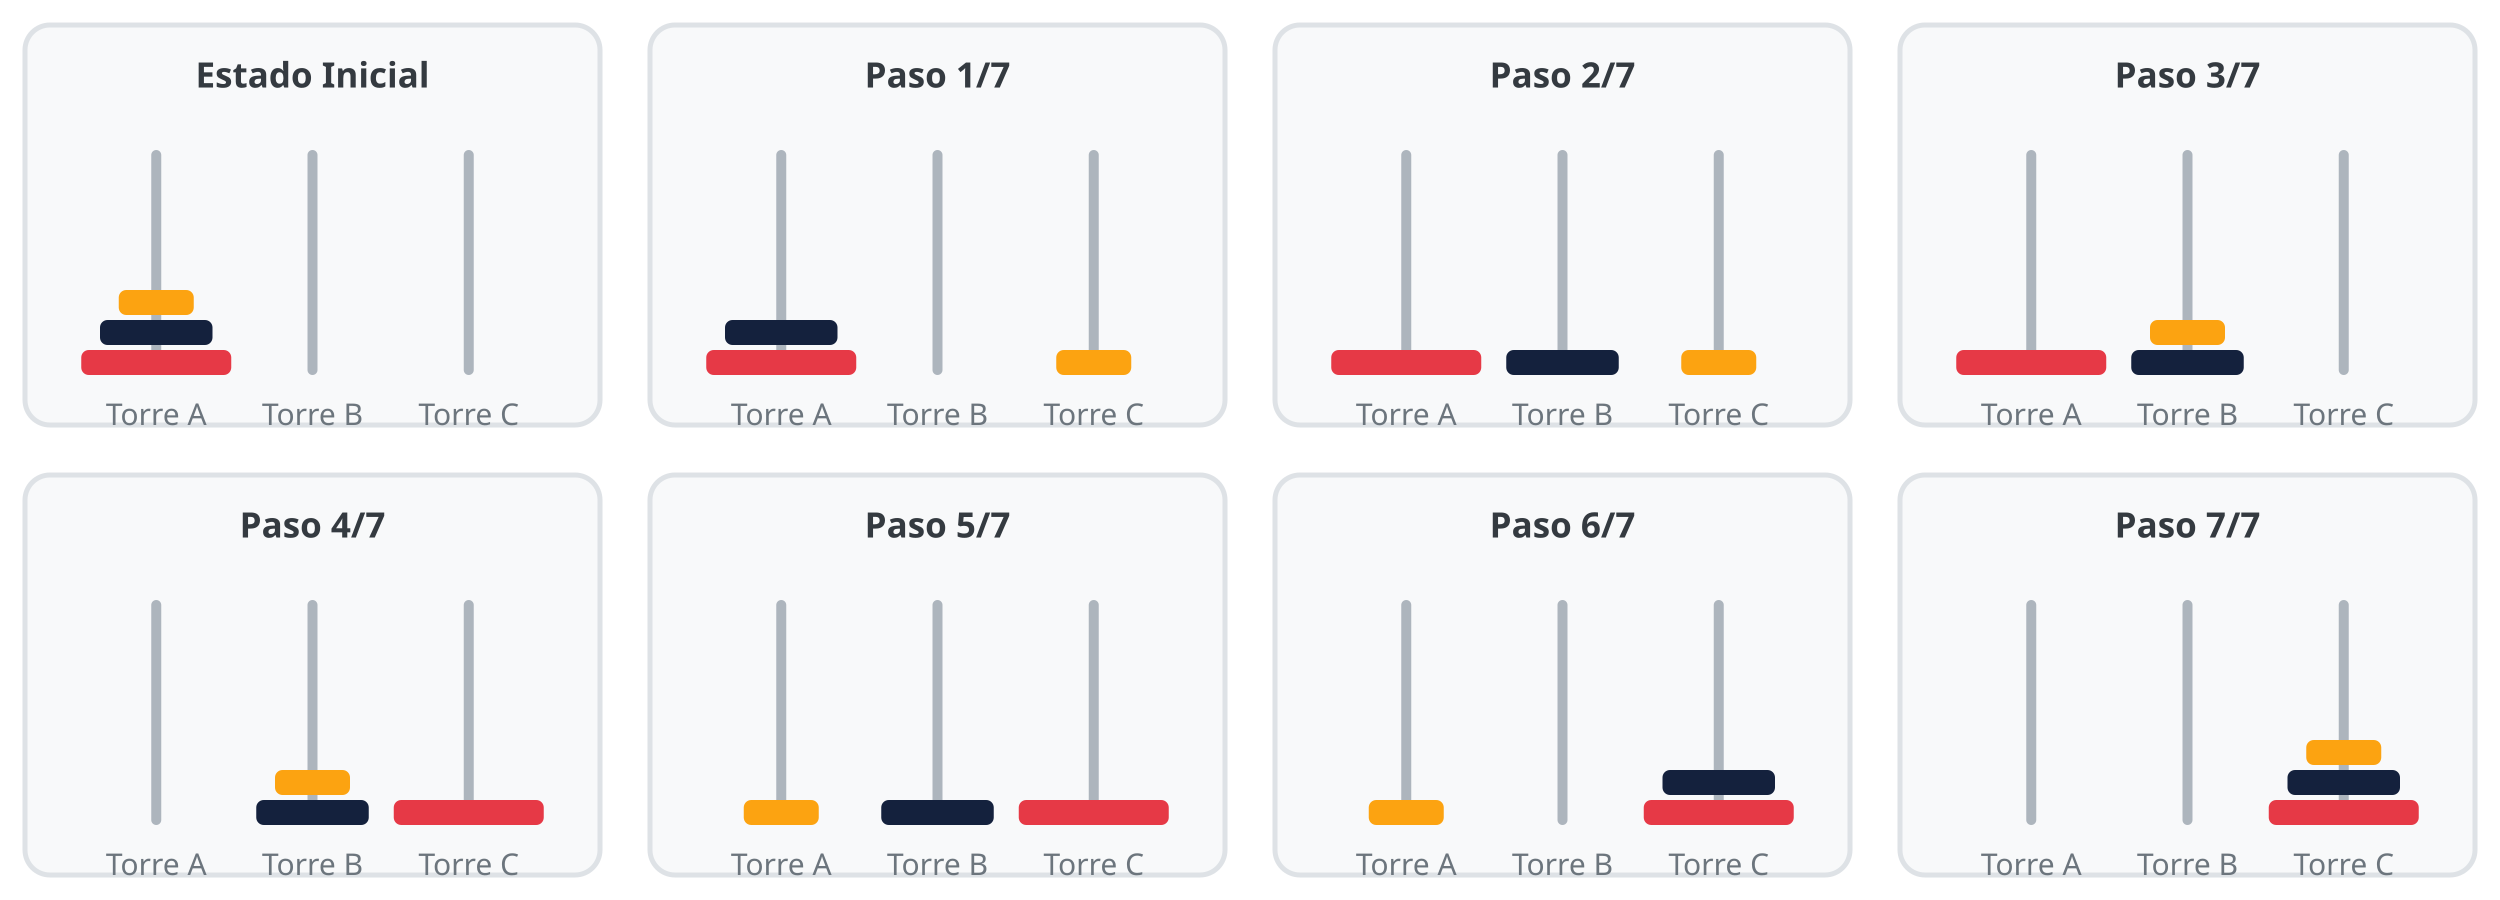
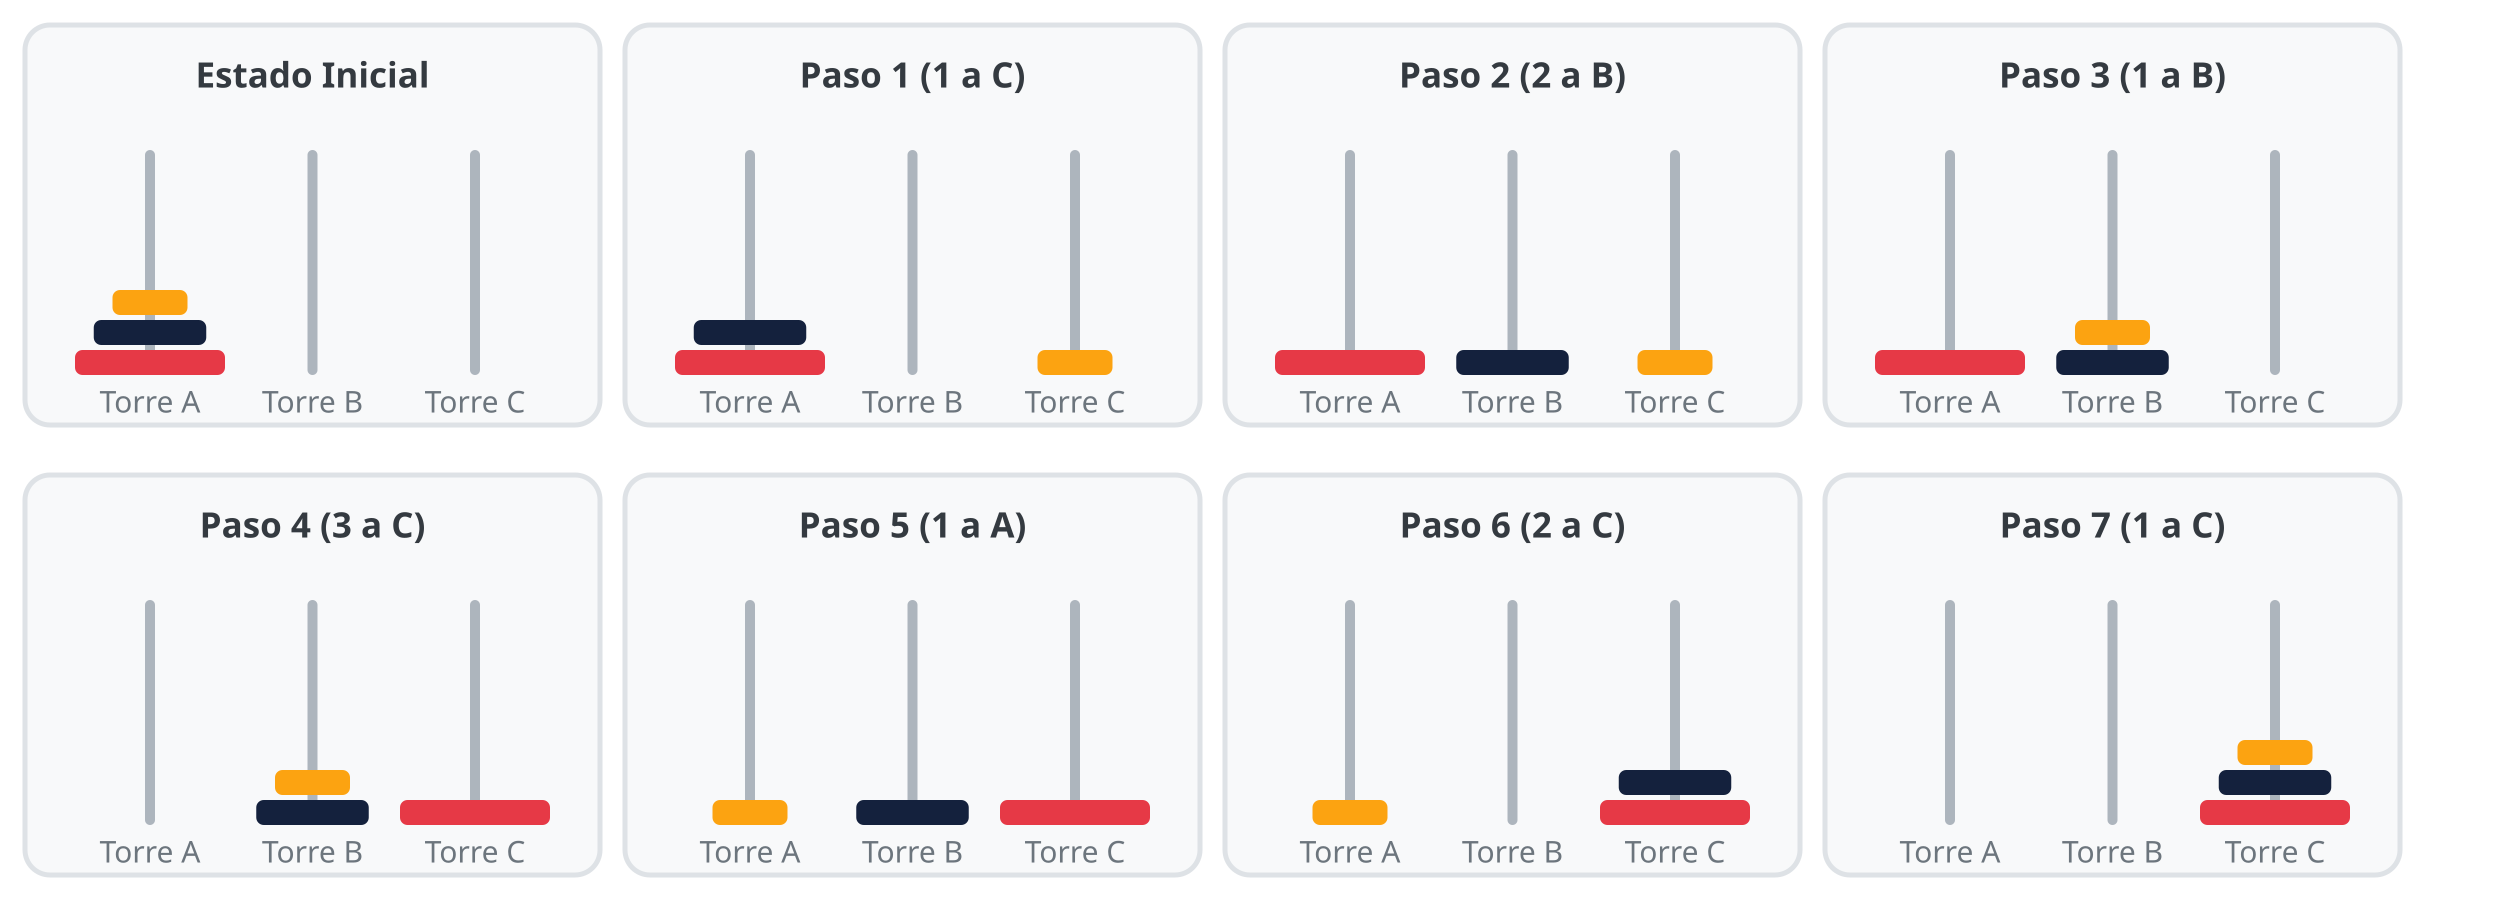
<svg xmlns="http://www.w3.org/2000/svg" width="1000" height="360">
  <rect width="1000" height="360" fill="#ffffff" />
-   <style>.text { font-family: sans-serif; }</style>
+   <style>text { font-family: sans-serif; }</style>
  <rect x="10" y="10" width="230" height="160" rx="10" fill="#f8f9fa" stroke="#dee2e6" stroke-width="2" />
-   <text x="125.0" y="35" class="text" font-size="14" font-weight="bold" text-anchor="middle" fill="#343a40">Estado Inicial</text>
-   <rect x="60.5" y="60" width="4" height="90" fill="#adb5bd" rx="2" />
-   <text x="62.5" y="170" class="text" font-size="12" text-anchor="middle" fill="#6c757d">Torre A</text>
-   <rect x="32.5" y="140" width="60" height="10" fill="#e63946" rx="3" />
-   <rect x="40.0" y="128" width="45" height="10" fill="#14213d" rx="3" />
-   <rect x="47.5" y="116" width="30" height="10" fill="#fca311" rx="3" />
-   <rect x="123.0" y="60" width="4" height="90" fill="#adb5bd" rx="2" />
-   <text x="125.0" y="170" class="text" font-size="12" text-anchor="middle" fill="#6c757d">Torre B</text>
-   <rect x="185.5" y="60" width="4" height="90" fill="#adb5bd" rx="2" />
-   <text x="187.5" y="170" class="text" font-size="12" text-anchor="middle" fill="#6c757d">Torre C</text>
-   <rect x="260" y="10" width="230" height="160" rx="10" fill="#f8f9fa" stroke="#dee2e6" stroke-width="2" />
-   <text x="375.0" y="35" class="text" font-size="14" font-weight="bold" text-anchor="middle" fill="#343a40">Paso 1/7</text>
-   <rect x="310.5" y="60" width="4" height="90" fill="#adb5bd" rx="2" />
-   <text x="312.5" y="170" class="text" font-size="12" text-anchor="middle" fill="#6c757d">Torre A</text>
-   <rect x="282.5" y="140" width="60" height="10" fill="#e63946" rx="3" />
-   <rect x="290.0" y="128" width="45" height="10" fill="#14213d" rx="3" />
-   <rect x="373.0" y="60" width="4" height="90" fill="#adb5bd" rx="2" />
-   <text x="375.0" y="170" class="text" font-size="12" text-anchor="middle" fill="#6c757d">Torre B</text>
-   <rect x="435.5" y="60" width="4" height="90" fill="#adb5bd" rx="2" />
-   <text x="437.5" y="170" class="text" font-size="12" text-anchor="middle" fill="#6c757d">Torre C</text>
-   <rect x="422.5" y="140" width="30" height="10" fill="#fca311" rx="3" />
-   <rect x="510" y="10" width="230" height="160" rx="10" fill="#f8f9fa" stroke="#dee2e6" stroke-width="2" />
-   <text x="625.0" y="35" class="text" font-size="14" font-weight="bold" text-anchor="middle" fill="#343a40">Paso 2/7</text>
-   <rect x="560.5" y="60" width="4" height="90" fill="#adb5bd" rx="2" />
-   <text x="562.5" y="170" class="text" font-size="12" text-anchor="middle" fill="#6c757d">Torre A</text>
-   <rect x="532.5" y="140" width="60" height="10" fill="#e63946" rx="3" />
-   <rect x="623.0" y="60" width="4" height="90" fill="#adb5bd" rx="2" />
-   <text x="625.0" y="170" class="text" font-size="12" text-anchor="middle" fill="#6c757d">Torre B</text>
-   <rect x="602.5" y="140" width="45" height="10" fill="#14213d" rx="3" />
-   <rect x="685.5" y="60" width="4" height="90" fill="#adb5bd" rx="2" />
-   <text x="687.5" y="170" class="text" font-size="12" text-anchor="middle" fill="#6c757d">Torre C</text>
-   <rect x="672.5" y="140" width="30" height="10" fill="#fca311" rx="3" />
-   <rect x="760" y="10" width="230" height="160" rx="10" fill="#f8f9fa" stroke="#dee2e6" stroke-width="2" />
-   <text x="875.0" y="35" class="text" font-size="14" font-weight="bold" text-anchor="middle" fill="#343a40">Paso 3/7</text>
-   <rect x="810.5" y="60" width="4" height="90" fill="#adb5bd" rx="2" />
-   <text x="812.5" y="170" class="text" font-size="12" text-anchor="middle" fill="#6c757d">Torre A</text>
-   <rect x="782.5" y="140" width="60" height="10" fill="#e63946" rx="3" />
-   <rect x="873.0" y="60" width="4" height="90" fill="#adb5bd" rx="2" />
-   <text x="875.0" y="170" class="text" font-size="12" text-anchor="middle" fill="#6c757d">Torre B</text>
-   <rect x="852.5" y="140" width="45" height="10" fill="#14213d" rx="3" />
-   <rect x="860.0" y="128" width="30" height="10" fill="#fca311" rx="3" />
-   <rect x="935.5" y="60" width="4" height="90" fill="#adb5bd" rx="2" />
-   <text x="937.5" y="170" class="text" font-size="12" text-anchor="middle" fill="#6c757d">Torre C</text>
+   <text x="125" y="35" font-size="14" font-weight="bold" text-anchor="middle" fill="#343a40">Estado Inicial</text>
+   <rect x="58" y="60" width="4" height="90" fill="#adb5bd" rx="2" />
+   <text x="60" y="165" font-size="12" text-anchor="middle" fill="#6c757d">Torre A</text>
+   <rect x="30.0" y="140" width="60" height="10" fill="#e63946" rx="3" />
+   <rect x="37.5" y="128" width="45" height="10" fill="#14213d" rx="3" />
+   <rect x="45.0" y="116" width="30" height="10" fill="#fca311" rx="3" />
+   <rect x="123" y="60" width="4" height="90" fill="#adb5bd" rx="2" />
+   <text x="125" y="165" font-size="12" text-anchor="middle" fill="#6c757d">Torre B</text>
+   <rect x="188" y="60" width="4" height="90" fill="#adb5bd" rx="2" />
+   <text x="190" y="165" font-size="12" text-anchor="middle" fill="#6c757d">Torre C</text>
+   <rect x="250" y="10" width="230" height="160" rx="10" fill="#f8f9fa" stroke="#dee2e6" stroke-width="2" />
+   <text x="365" y="35" font-size="14" font-weight="bold" text-anchor="middle" fill="#343a40">Paso 1 (1 a C)</text>
+   <rect x="298" y="60" width="4" height="90" fill="#adb5bd" rx="2" />
+   <text x="300" y="165" font-size="12" text-anchor="middle" fill="#6c757d">Torre A</text>
+   <rect x="270.0" y="140" width="60" height="10" fill="#e63946" rx="3" />
+   <rect x="277.5" y="128" width="45" height="10" fill="#14213d" rx="3" />
+   <rect x="363" y="60" width="4" height="90" fill="#adb5bd" rx="2" />
+   <text x="365" y="165" font-size="12" text-anchor="middle" fill="#6c757d">Torre B</text>
+   <rect x="428" y="60" width="4" height="90" fill="#adb5bd" rx="2" />
+   <text x="430" y="165" font-size="12" text-anchor="middle" fill="#6c757d">Torre C</text>
+   <rect x="415.0" y="140" width="30" height="10" fill="#fca311" rx="3" />
+   <rect x="490" y="10" width="230" height="160" rx="10" fill="#f8f9fa" stroke="#dee2e6" stroke-width="2" />
+   <text x="605" y="35" font-size="14" font-weight="bold" text-anchor="middle" fill="#343a40">Paso 2 (2 a B)</text>
+   <rect x="538" y="60" width="4" height="90" fill="#adb5bd" rx="2" />
+   <text x="540" y="165" font-size="12" text-anchor="middle" fill="#6c757d">Torre A</text>
+   <rect x="510.0" y="140" width="60" height="10" fill="#e63946" rx="3" />
+   <rect x="603" y="60" width="4" height="90" fill="#adb5bd" rx="2" />
+   <text x="605" y="165" font-size="12" text-anchor="middle" fill="#6c757d">Torre B</text>
+   <rect x="582.5" y="140" width="45" height="10" fill="#14213d" rx="3" />
+   <rect x="668" y="60" width="4" height="90" fill="#adb5bd" rx="2" />
+   <text x="670" y="165" font-size="12" text-anchor="middle" fill="#6c757d">Torre C</text>
+   <rect x="655.0" y="140" width="30" height="10" fill="#fca311" rx="3" />
+   <rect x="730" y="10" width="230" height="160" rx="10" fill="#f8f9fa" stroke="#dee2e6" stroke-width="2" />
+   <text x="845" y="35" font-size="14" font-weight="bold" text-anchor="middle" fill="#343a40">Paso 3 (1 a B)</text>
+   <rect x="778" y="60" width="4" height="90" fill="#adb5bd" rx="2" />
+   <text x="780" y="165" font-size="12" text-anchor="middle" fill="#6c757d">Torre A</text>
+   <rect x="750.0" y="140" width="60" height="10" fill="#e63946" rx="3" />
+   <rect x="843" y="60" width="4" height="90" fill="#adb5bd" rx="2" />
+   <text x="845" y="165" font-size="12" text-anchor="middle" fill="#6c757d">Torre B</text>
+   <rect x="822.5" y="140" width="45" height="10" fill="#14213d" rx="3" />
+   <rect x="830.0" y="128" width="30" height="10" fill="#fca311" rx="3" />
+   <rect x="908" y="60" width="4" height="90" fill="#adb5bd" rx="2" />
+   <text x="910" y="165" font-size="12" text-anchor="middle" fill="#6c757d">Torre C</text>
  <rect x="10" y="190" width="230" height="160" rx="10" fill="#f8f9fa" stroke="#dee2e6" stroke-width="2" />
-   <text x="125.0" y="215" class="text" font-size="14" font-weight="bold" text-anchor="middle" fill="#343a40">Paso 4/7</text>
-   <rect x="60.5" y="240" width="4" height="90" fill="#adb5bd" rx="2" />
-   <text x="62.5" y="350" class="text" font-size="12" text-anchor="middle" fill="#6c757d">Torre A</text>
-   <rect x="123.0" y="240" width="4" height="90" fill="#adb5bd" rx="2" />
-   <text x="125.0" y="350" class="text" font-size="12" text-anchor="middle" fill="#6c757d">Torre B</text>
+   <text x="125" y="215" font-size="14" font-weight="bold" text-anchor="middle" fill="#343a40">Paso 4 (3 a C)</text>
+   <rect x="58" y="240" width="4" height="90" fill="#adb5bd" rx="2" />
+   <text x="60" y="345" font-size="12" text-anchor="middle" fill="#6c757d">Torre A</text>
+   <rect x="123" y="240" width="4" height="90" fill="#adb5bd" rx="2" />
+   <text x="125" y="345" font-size="12" text-anchor="middle" fill="#6c757d">Torre B</text>
  <rect x="102.5" y="320" width="45" height="10" fill="#14213d" rx="3" />
  <rect x="110.0" y="308" width="30" height="10" fill="#fca311" rx="3" />
-   <rect x="185.5" y="240" width="4" height="90" fill="#adb5bd" rx="2" />
-   <text x="187.5" y="350" class="text" font-size="12" text-anchor="middle" fill="#6c757d">Torre C</text>
-   <rect x="157.5" y="320" width="60" height="10" fill="#e63946" rx="3" />
-   <rect x="260" y="190" width="230" height="160" rx="10" fill="#f8f9fa" stroke="#dee2e6" stroke-width="2" />
-   <text x="375.0" y="215" class="text" font-size="14" font-weight="bold" text-anchor="middle" fill="#343a40">Paso 5/7</text>
-   <rect x="310.5" y="240" width="4" height="90" fill="#adb5bd" rx="2" />
-   <text x="312.5" y="350" class="text" font-size="12" text-anchor="middle" fill="#6c757d">Torre A</text>
-   <rect x="297.5" y="320" width="30" height="10" fill="#fca311" rx="3" />
-   <rect x="373.0" y="240" width="4" height="90" fill="#adb5bd" rx="2" />
-   <text x="375.0" y="350" class="text" font-size="12" text-anchor="middle" fill="#6c757d">Torre B</text>
-   <rect x="352.5" y="320" width="45" height="10" fill="#14213d" rx="3" />
-   <rect x="435.5" y="240" width="4" height="90" fill="#adb5bd" rx="2" />
-   <text x="437.5" y="350" class="text" font-size="12" text-anchor="middle" fill="#6c757d">Torre C</text>
-   <rect x="407.5" y="320" width="60" height="10" fill="#e63946" rx="3" />
-   <rect x="510" y="190" width="230" height="160" rx="10" fill="#f8f9fa" stroke="#dee2e6" stroke-width="2" />
-   <text x="625.0" y="215" class="text" font-size="14" font-weight="bold" text-anchor="middle" fill="#343a40">Paso 6/7</text>
-   <rect x="560.5" y="240" width="4" height="90" fill="#adb5bd" rx="2" />
-   <text x="562.5" y="350" class="text" font-size="12" text-anchor="middle" fill="#6c757d">Torre A</text>
-   <rect x="547.5" y="320" width="30" height="10" fill="#fca311" rx="3" />
-   <rect x="623.0" y="240" width="4" height="90" fill="#adb5bd" rx="2" />
-   <text x="625.0" y="350" class="text" font-size="12" text-anchor="middle" fill="#6c757d">Torre B</text>
-   <rect x="685.5" y="240" width="4" height="90" fill="#adb5bd" rx="2" />
-   <text x="687.5" y="350" class="text" font-size="12" text-anchor="middle" fill="#6c757d">Torre C</text>
-   <rect x="657.5" y="320" width="60" height="10" fill="#e63946" rx="3" />
-   <rect x="665.0" y="308" width="45" height="10" fill="#14213d" rx="3" />
-   <rect x="760" y="190" width="230" height="160" rx="10" fill="#f8f9fa" stroke="#dee2e6" stroke-width="2" />
-   <text x="875.0" y="215" class="text" font-size="14" font-weight="bold" text-anchor="middle" fill="#343a40">Paso 7/7</text>
-   <rect x="810.5" y="240" width="4" height="90" fill="#adb5bd" rx="2" />
-   <text x="812.5" y="350" class="text" font-size="12" text-anchor="middle" fill="#6c757d">Torre A</text>
-   <rect x="873.0" y="240" width="4" height="90" fill="#adb5bd" rx="2" />
-   <text x="875.0" y="350" class="text" font-size="12" text-anchor="middle" fill="#6c757d">Torre B</text>
-   <rect x="935.5" y="240" width="4" height="90" fill="#adb5bd" rx="2" />
-   <text x="937.5" y="350" class="text" font-size="12" text-anchor="middle" fill="#6c757d">Torre C</text>
-   <rect x="907.5" y="320" width="60" height="10" fill="#e63946" rx="3" />
-   <rect x="915.0" y="308" width="45" height="10" fill="#14213d" rx="3" />
-   <rect x="922.5" y="296" width="30" height="10" fill="#fca311" rx="3" />
+   <rect x="188" y="240" width="4" height="90" fill="#adb5bd" rx="2" />
+   <text x="190" y="345" font-size="12" text-anchor="middle" fill="#6c757d">Torre C</text>
+   <rect x="160.0" y="320" width="60" height="10" fill="#e63946" rx="3" />
+   <rect x="250" y="190" width="230" height="160" rx="10" fill="#f8f9fa" stroke="#dee2e6" stroke-width="2" />
+   <text x="365" y="215" font-size="14" font-weight="bold" text-anchor="middle" fill="#343a40">Paso 5 (1 a A)</text>
+   <rect x="298" y="240" width="4" height="90" fill="#adb5bd" rx="2" />
+   <text x="300" y="345" font-size="12" text-anchor="middle" fill="#6c757d">Torre A</text>
+   <rect x="285.0" y="320" width="30" height="10" fill="#fca311" rx="3" />
+   <rect x="363" y="240" width="4" height="90" fill="#adb5bd" rx="2" />
+   <text x="365" y="345" font-size="12" text-anchor="middle" fill="#6c757d">Torre B</text>
+   <rect x="342.5" y="320" width="45" height="10" fill="#14213d" rx="3" />
+   <rect x="428" y="240" width="4" height="90" fill="#adb5bd" rx="2" />
+   <text x="430" y="345" font-size="12" text-anchor="middle" fill="#6c757d">Torre C</text>
+   <rect x="400.0" y="320" width="60" height="10" fill="#e63946" rx="3" />
+   <rect x="490" y="190" width="230" height="160" rx="10" fill="#f8f9fa" stroke="#dee2e6" stroke-width="2" />
+   <text x="605" y="215" font-size="14" font-weight="bold" text-anchor="middle" fill="#343a40">Paso 6 (2 a C)</text>
+   <rect x="538" y="240" width="4" height="90" fill="#adb5bd" rx="2" />
+   <text x="540" y="345" font-size="12" text-anchor="middle" fill="#6c757d">Torre A</text>
+   <rect x="525.0" y="320" width="30" height="10" fill="#fca311" rx="3" />
+   <rect x="603" y="240" width="4" height="90" fill="#adb5bd" rx="2" />
+   <text x="605" y="345" font-size="12" text-anchor="middle" fill="#6c757d">Torre B</text>
+   <rect x="668" y="240" width="4" height="90" fill="#adb5bd" rx="2" />
+   <text x="670" y="345" font-size="12" text-anchor="middle" fill="#6c757d">Torre C</text>
+   <rect x="640.0" y="320" width="60" height="10" fill="#e63946" rx="3" />
+   <rect x="647.5" y="308" width="45" height="10" fill="#14213d" rx="3" />
+   <rect x="730" y="190" width="230" height="160" rx="10" fill="#f8f9fa" stroke="#dee2e6" stroke-width="2" />
+   <text x="845" y="215" font-size="14" font-weight="bold" text-anchor="middle" fill="#343a40">Paso 7 (1 a C)</text>
+   <rect x="778" y="240" width="4" height="90" fill="#adb5bd" rx="2" />
+   <text x="780" y="345" font-size="12" text-anchor="middle" fill="#6c757d">Torre A</text>
+   <rect x="843" y="240" width="4" height="90" fill="#adb5bd" rx="2" />
+   <text x="845" y="345" font-size="12" text-anchor="middle" fill="#6c757d">Torre B</text>
+   <rect x="908" y="240" width="4" height="90" fill="#adb5bd" rx="2" />
+   <text x="910" y="345" font-size="12" text-anchor="middle" fill="#6c757d">Torre C</text>
+   <rect x="880.0" y="320" width="60" height="10" fill="#e63946" rx="3" />
+   <rect x="887.5" y="308" width="45" height="10" fill="#14213d" rx="3" />
+   <rect x="895.0" y="296" width="30" height="10" fill="#fca311" rx="3" />
</svg>
